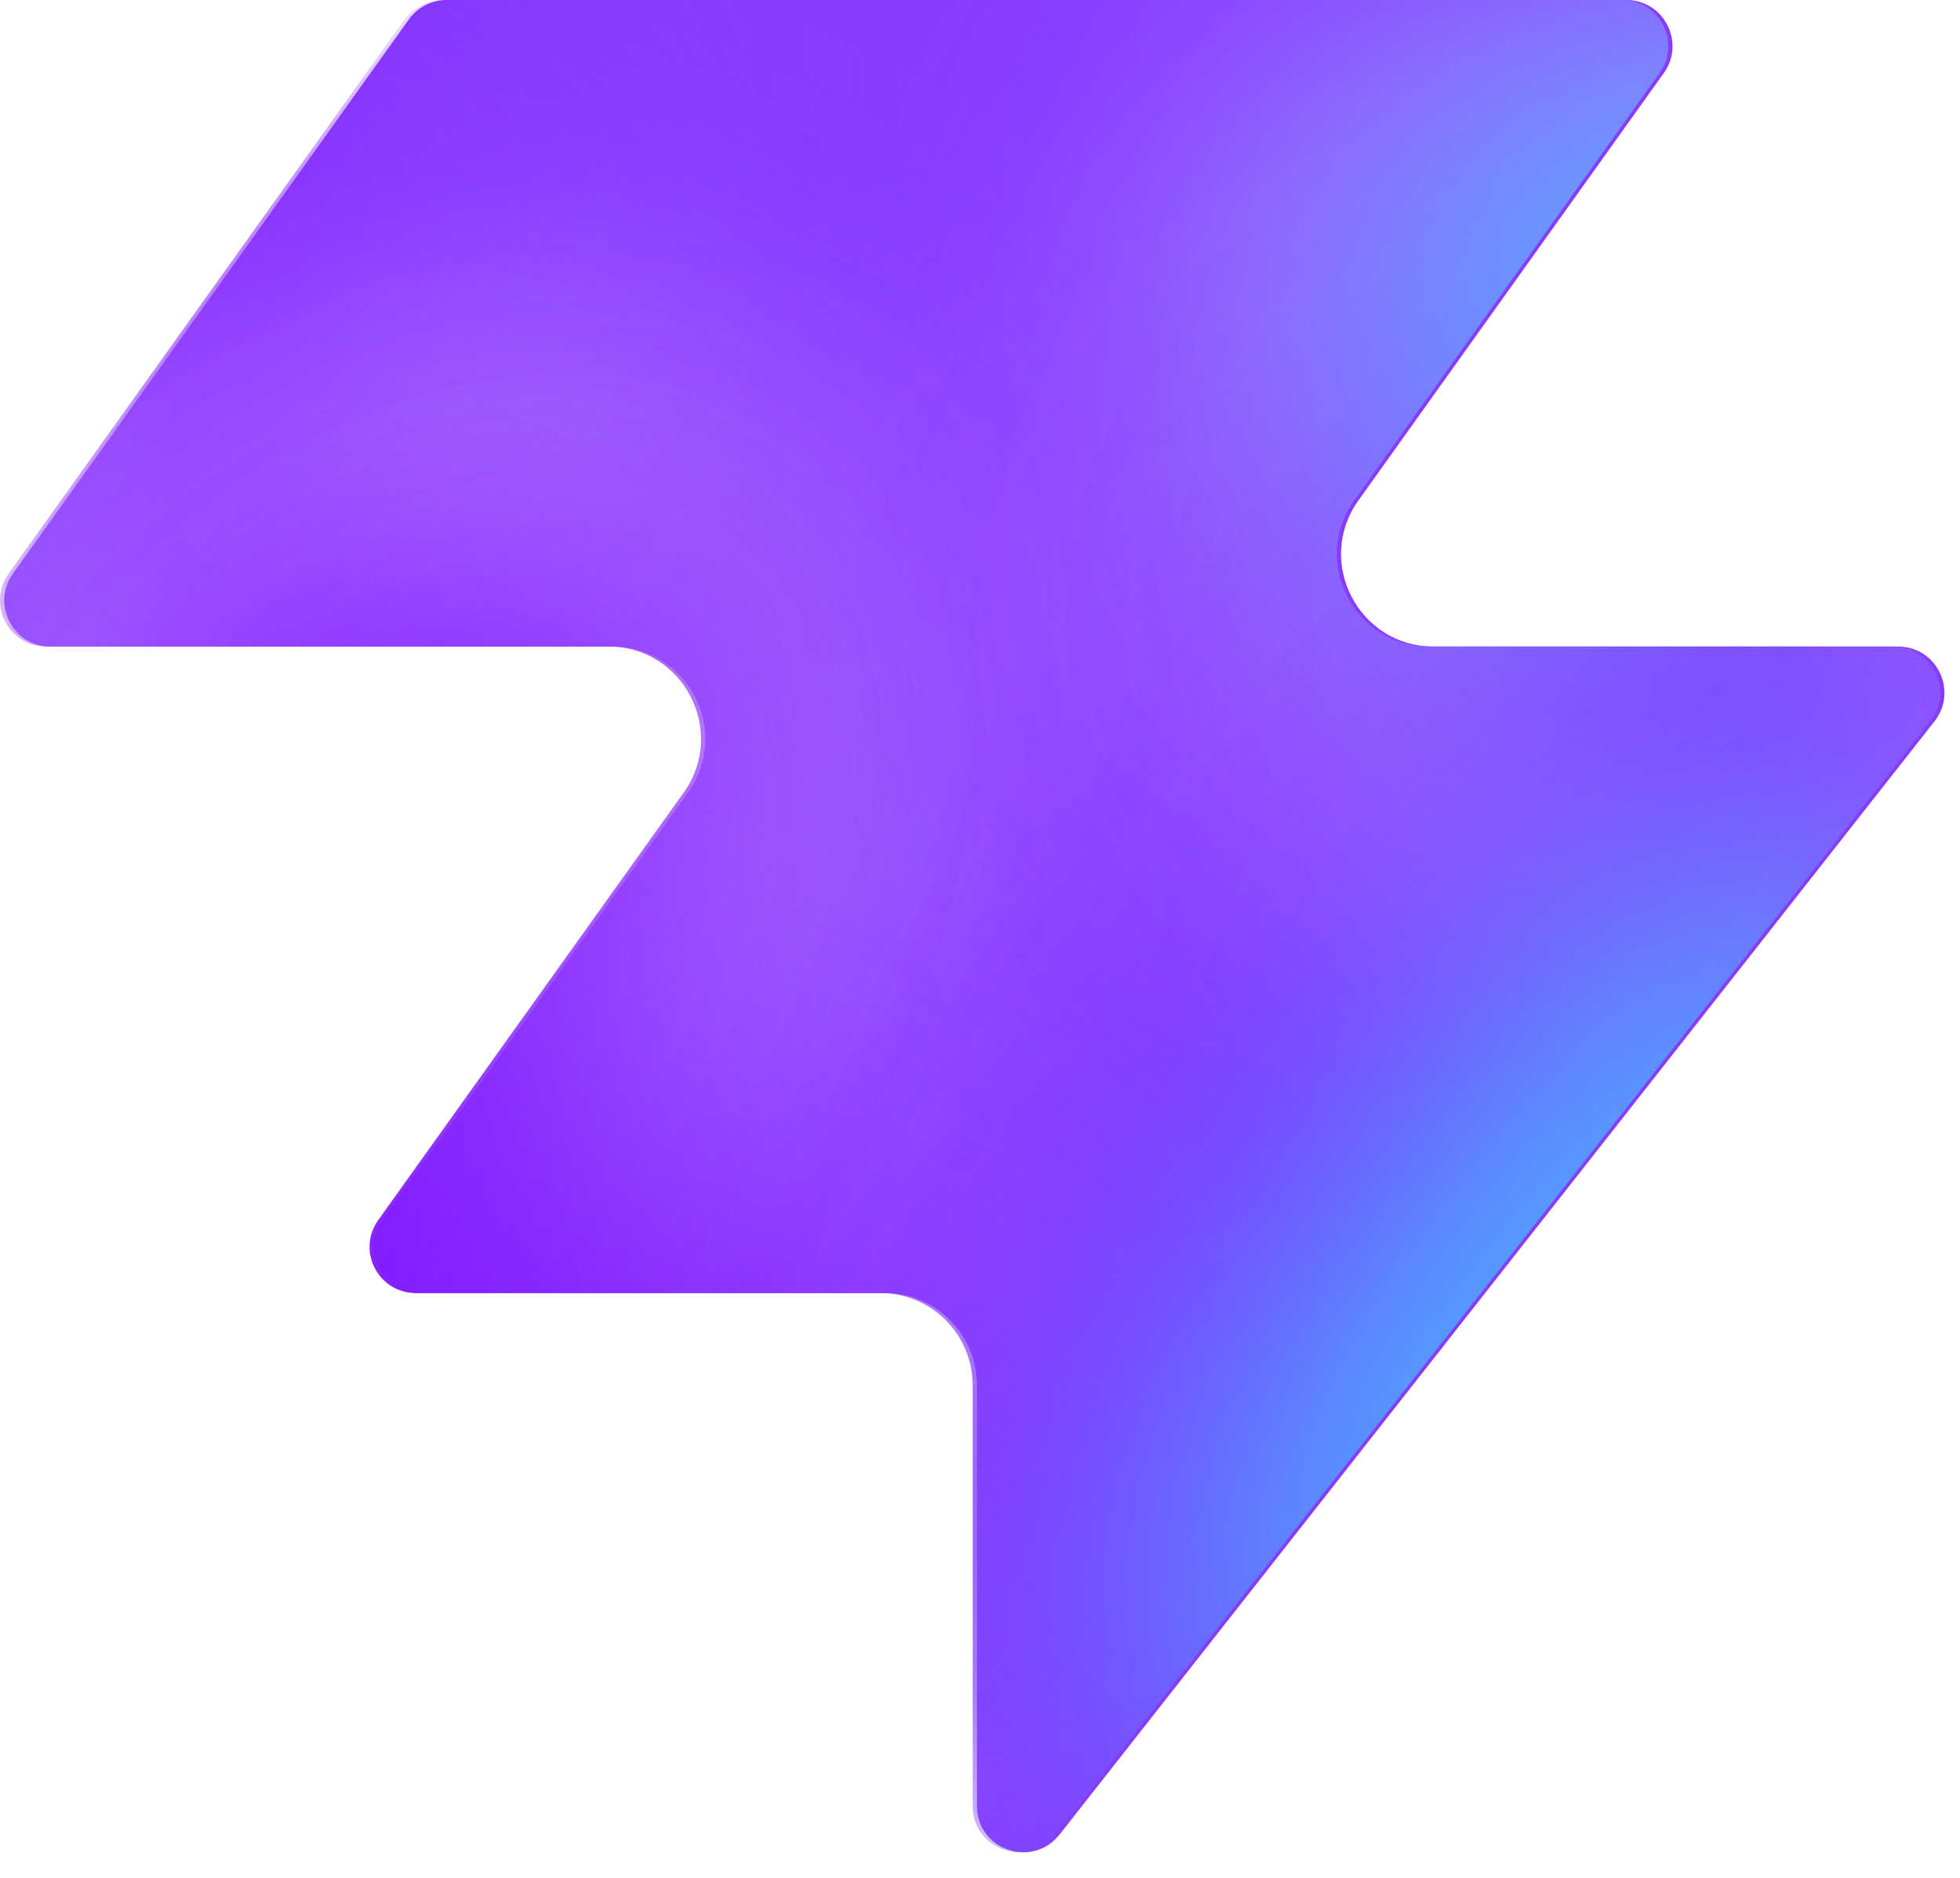
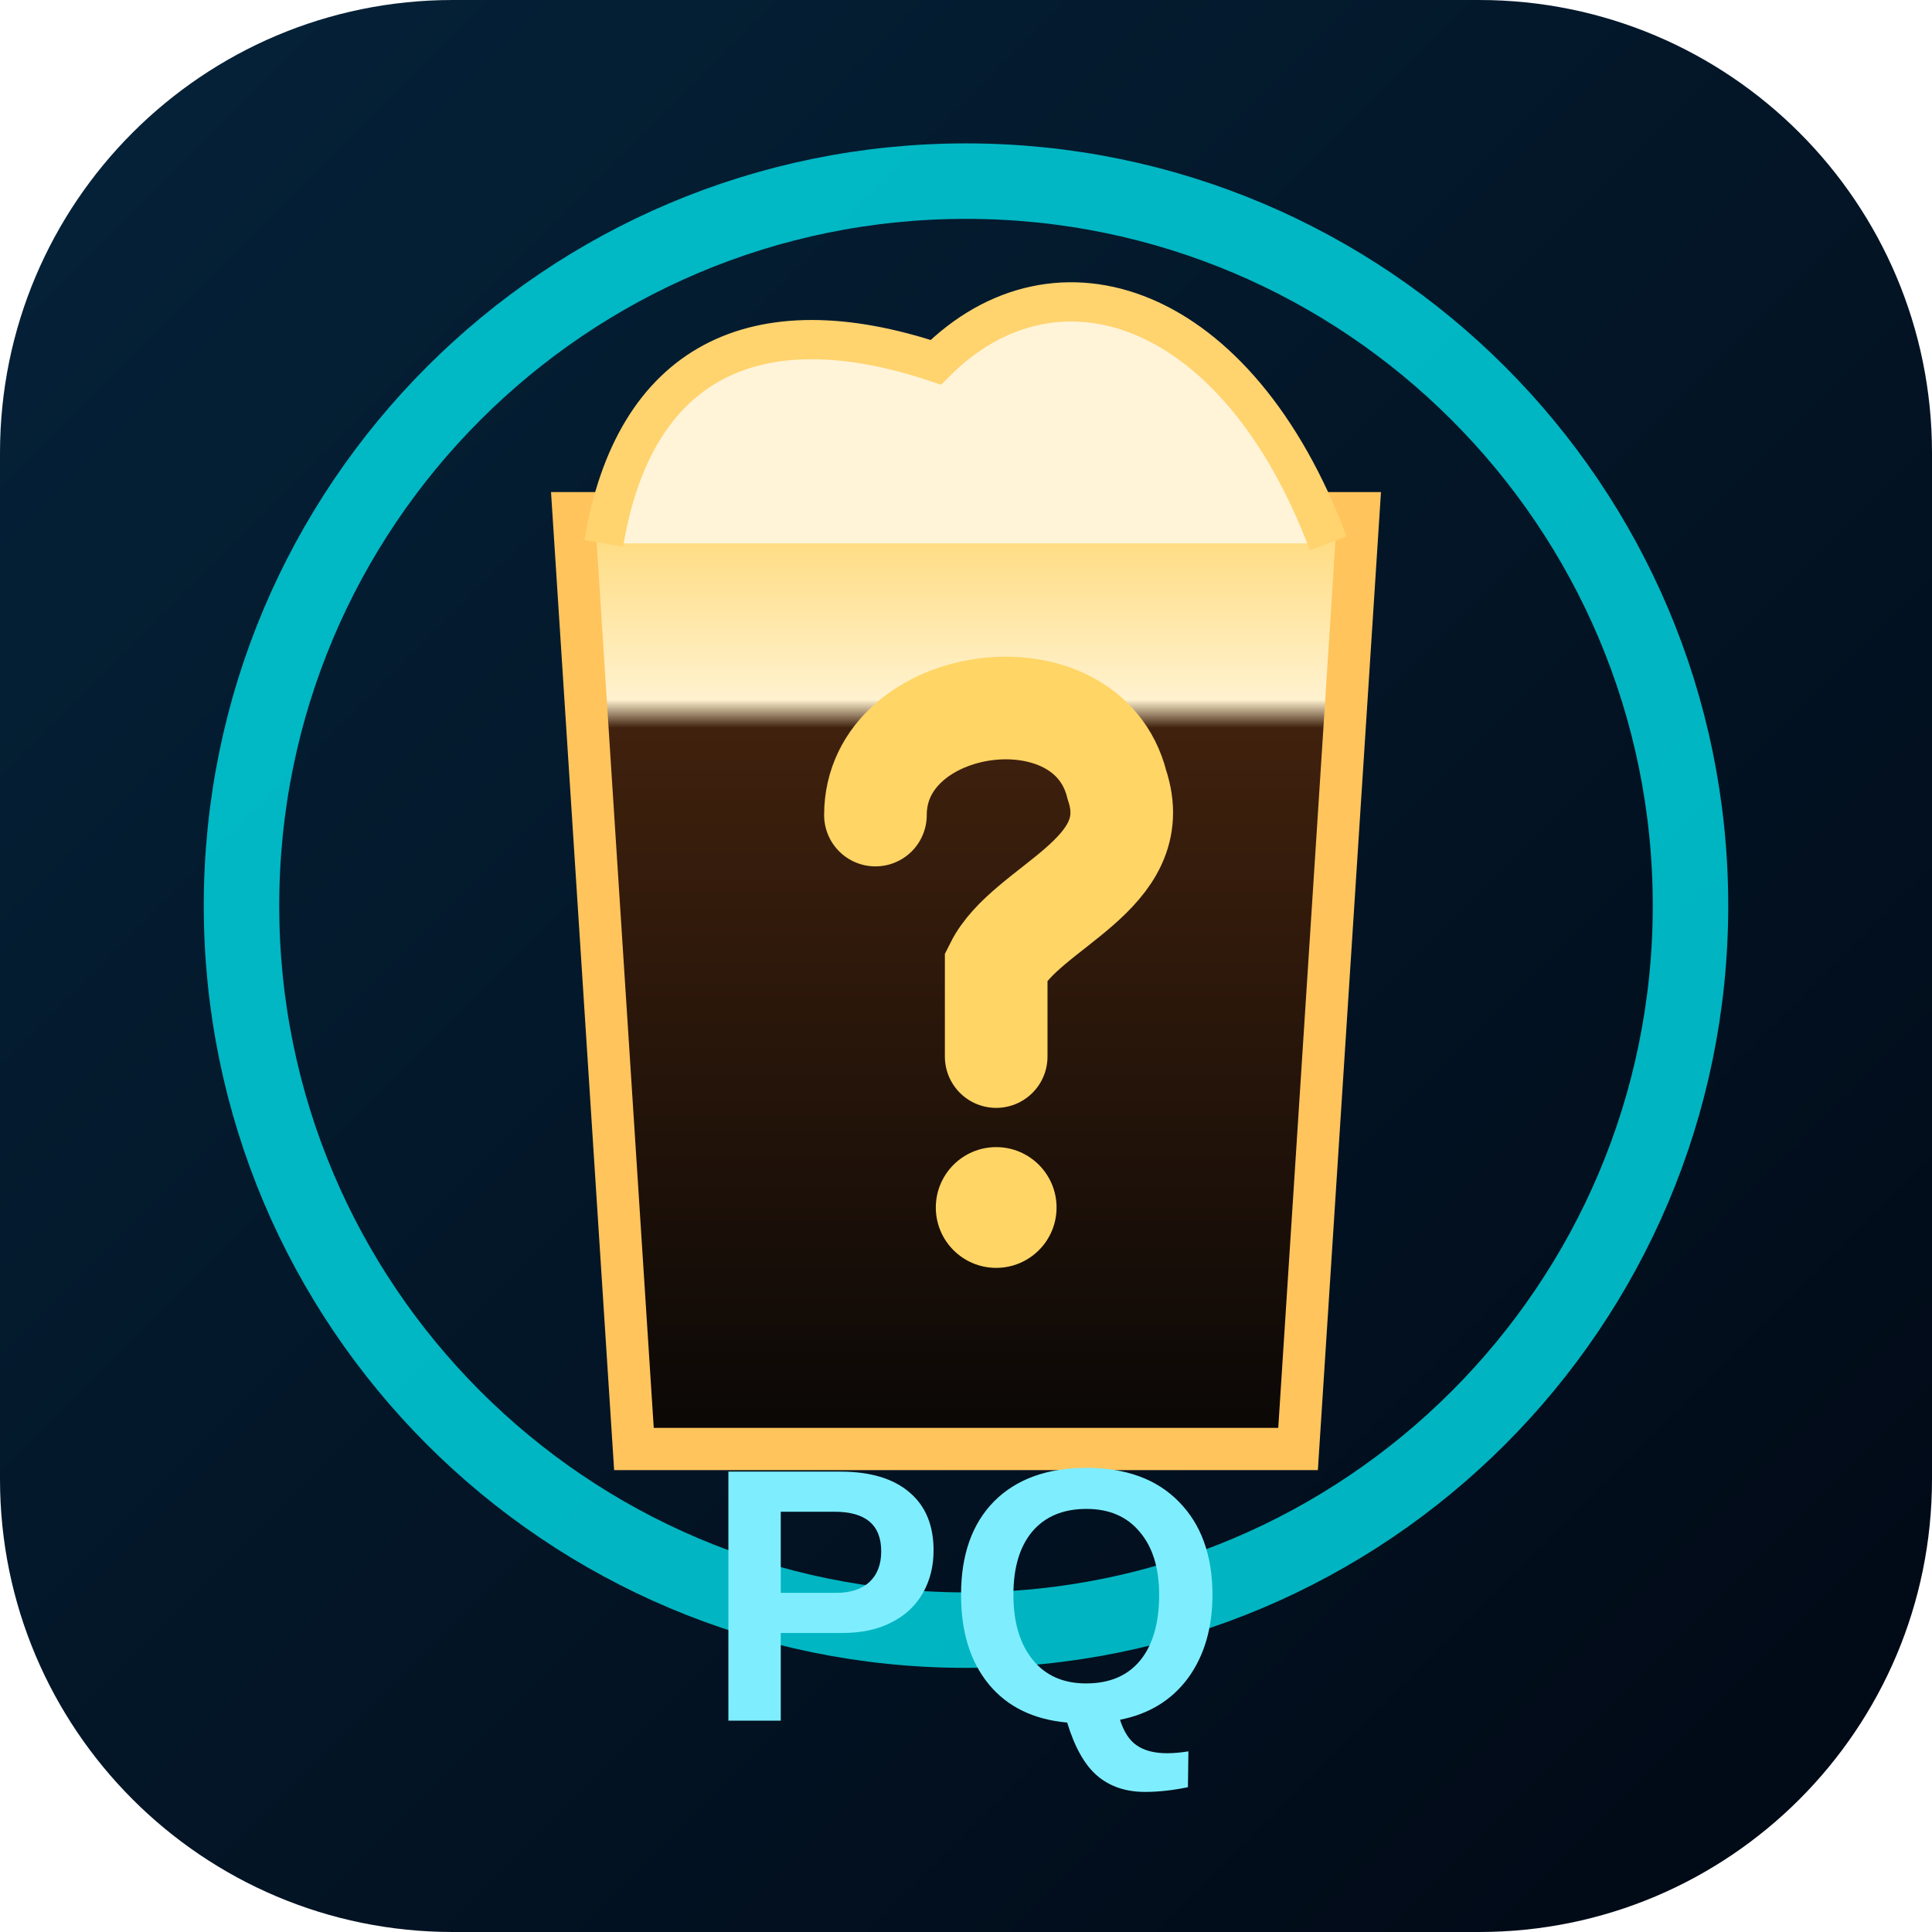
- <svg xmlns="http://www.w3.org/2000/svg" width="48" height="46" fill="none" viewBox="0 0 48 46">
-   <path fill="#863bff" d="M25.946 44.938c-.664.845-2.021.375-2.021-.698V33.937a2.26 2.26 0 0 0-2.262-2.262H10.287c-.92 0-1.456-1.04-.92-1.788l7.48-10.471c1.07-1.497 0-3.578-1.842-3.578H1.237c-.92 0-1.456-1.04-.92-1.788L10.013.474c.214-.297.556-.474.92-.474h28.894c.92 0 1.456 1.04.92 1.788l-7.48 10.471c-1.07 1.498 0 3.579 1.842 3.579h11.377c.943 0 1.473 1.088.89 1.83L25.947 44.94z" style="fill:#863bff;fill:color(display-p3 .525 .23 1);fill-opacity:1" />
-   <mask id="a" width="48" height="46" x="0" y="0" maskUnits="userSpaceOnUse" style="mask-type:alpha">
-     <path fill="#000" d="M25.842 44.938c-.664.844-2.021.375-2.021-.698V33.937a2.26 2.26 0 0 0-2.262-2.262H10.183c-.92 0-1.456-1.04-.92-1.788l7.48-10.471c1.07-1.498 0-3.579-1.842-3.579H1.133c-.92 0-1.456-1.04-.92-1.787L9.91.473c.214-.297.556-.474.92-.474h28.894c.92 0 1.456 1.04.92 1.788l-7.48 10.471c-1.07 1.498 0 3.578 1.842 3.578h11.377c.943 0 1.473 1.088.89 1.832L25.843 44.94z" style="fill:#000;fill-opacity:1" />
-   </mask>
-   <g mask="url(#a)">
-     <g filter="url(#b)">
-       <ellipse cx="5.508" cy="14.704" fill="#ede6ff" rx="5.508" ry="14.704" style="fill:#ede6ff;fill:color(display-p3 .927 .903 1);fill-opacity:1" transform="matrix(.00324 1 1 -.00324 -4.47 31.516)" />
-     </g>
-     <g filter="url(#c)">
-       <ellipse cx="10.399" cy="29.851" fill="#ede6ff" rx="10.399" ry="29.851" style="fill:#ede6ff;fill:color(display-p3 .927 .903 1);fill-opacity:1" transform="matrix(.00324 1 1 -.00324 -39.328 7.883)" />
-     </g>
-     <g filter="url(#d)">
-       <ellipse cx="5.508" cy="30.487" fill="#7e14ff" rx="5.508" ry="30.487" style="fill:#7e14ff;fill:color(display-p3 .492 .077 1);fill-opacity:1" transform="rotate(89.814 -25.913 -14.639)scale(1 -1)" />
-     </g>
-     <g filter="url(#e)">
-       <ellipse cx="5.508" cy="30.599" fill="#7e14ff" rx="5.508" ry="30.599" style="fill:#7e14ff;fill:color(display-p3 .492 .077 1);fill-opacity:1" transform="rotate(89.814 -32.644 -3.334)scale(1 -1)" />
-     </g>
-     <g filter="url(#f)">
-       <ellipse cx="5.508" cy="30.599" fill="#7e14ff" rx="5.508" ry="30.599" style="fill:#7e14ff;fill:color(display-p3 .492 .077 1);fill-opacity:1" transform="matrix(.00324 1 1 -.00324 -34.34 30.47)" />
-     </g>
-     <g filter="url(#g)">
-       <ellipse cx="14.072" cy="22.078" fill="#ede6ff" rx="14.072" ry="22.078" style="fill:#ede6ff;fill:color(display-p3 .927 .903 1);fill-opacity:1" transform="rotate(93.35 24.506 48.493)scale(-1 1)" />
-     </g>
-     <g filter="url(#h)">
-       <ellipse cx="3.47" cy="21.501" fill="#7e14ff" rx="3.47" ry="21.501" style="fill:#7e14ff;fill:color(display-p3 .492 .077 1);fill-opacity:1" transform="rotate(89.009 28.708 47.59)scale(-1 1)" />
-     </g>
-     <g filter="url(#i)">
-       <ellipse cx="3.47" cy="21.501" fill="#7e14ff" rx="3.47" ry="21.501" style="fill:#7e14ff;fill:color(display-p3 .492 .077 1);fill-opacity:1" transform="rotate(89.009 28.708 47.59)scale(-1 1)" />
-     </g>
-     <g filter="url(#j)">
-       <ellipse cx=".387" cy="8.972" fill="#7e14ff" rx="4.407" ry="29.108" style="fill:#7e14ff;fill:color(display-p3 .492 .077 1);fill-opacity:1" transform="rotate(39.51 .387 8.972)" />
-     </g>
-     <g filter="url(#k)">
-       <ellipse cx="47.523" cy="-6.092" fill="#7e14ff" rx="4.407" ry="29.108" style="fill:#7e14ff;fill:color(display-p3 .492 .077 1);fill-opacity:1" transform="rotate(37.892 47.523 -6.092)" />
-     </g>
-     <g filter="url(#l)">
-       <ellipse cx="41.412" cy="6.333" fill="#47bfff" rx="5.971" ry="9.665" style="fill:#47bfff;fill:color(display-p3 .28 .748 1);fill-opacity:1" transform="rotate(37.892 41.412 6.333)" />
-     </g>
-     <g filter="url(#m)">
-       <ellipse cx="-1.879" cy="38.332" fill="#7e14ff" rx="4.407" ry="29.108" style="fill:#7e14ff;fill:color(display-p3 .492 .077 1);fill-opacity:1" transform="rotate(37.892 -1.88 38.332)" />
-     </g>
-     <g filter="url(#n)">
-       <ellipse cx="-1.879" cy="38.332" fill="#7e14ff" rx="4.407" ry="29.108" style="fill:#7e14ff;fill:color(display-p3 .492 .077 1);fill-opacity:1" transform="rotate(37.892 -1.88 38.332)" />
-     </g>
-     <g filter="url(#o)">
-       <ellipse cx="35.651" cy="29.907" fill="#7e14ff" rx="4.407" ry="29.108" style="fill:#7e14ff;fill:color(display-p3 .492 .077 1);fill-opacity:1" transform="rotate(37.892 35.651 29.907)" />
-     </g>
-     <g filter="url(#p)">
-       <ellipse cx="38.418" cy="32.4" fill="#47bfff" rx="5.971" ry="15.297" style="fill:#47bfff;fill:color(display-p3 .28 .748 1);fill-opacity:1" transform="rotate(37.892 38.418 32.4)" />
-     </g>
-   </g>
+ <svg xmlns="http://www.w3.org/2000/svg" viewBox="0 0 64 64">
  <defs>
-     <filter id="b" width="60.045" height="41.654" x="-19.77" y="16.149" color-interpolation-filters="sRGB" filterUnits="userSpaceOnUse">
-       <feFlood flood-opacity="0" result="BackgroundImageFix" />
-       <feBlend in="SourceGraphic" in2="BackgroundImageFix" result="shape" />
-       <feGaussianBlur result="effect1_foregroundBlur_2002_17158" stdDeviation="7.659" />
-     </filter>
-     <filter id="c" width="90.34" height="51.437" x="-54.613" y="-7.533" color-interpolation-filters="sRGB" filterUnits="userSpaceOnUse">
-       <feFlood flood-opacity="0" result="BackgroundImageFix" />
-       <feBlend in="SourceGraphic" in2="BackgroundImageFix" result="shape" />
-       <feGaussianBlur result="effect1_foregroundBlur_2002_17158" stdDeviation="7.659" />
-     </filter>
-     <filter id="d" width="79.355" height="29.4" x="-49.64" y="2.03" color-interpolation-filters="sRGB" filterUnits="userSpaceOnUse">
-       <feFlood flood-opacity="0" result="BackgroundImageFix" />
-       <feBlend in="SourceGraphic" in2="BackgroundImageFix" result="shape" />
-       <feGaussianBlur result="effect1_foregroundBlur_2002_17158" stdDeviation="4.596" />
-     </filter>
-     <filter id="e" width="79.579" height="29.4" x="-45.045" y="20.029" color-interpolation-filters="sRGB" filterUnits="userSpaceOnUse">
-       <feFlood flood-opacity="0" result="BackgroundImageFix" />
-       <feBlend in="SourceGraphic" in2="BackgroundImageFix" result="shape" />
-       <feGaussianBlur result="effect1_foregroundBlur_2002_17158" stdDeviation="4.596" />
-     </filter>
-     <filter id="f" width="79.579" height="29.4" x="-43.513" y="21.178" color-interpolation-filters="sRGB" filterUnits="userSpaceOnUse">
-       <feFlood flood-opacity="0" result="BackgroundImageFix" />
-       <feBlend in="SourceGraphic" in2="BackgroundImageFix" result="shape" />
-       <feGaussianBlur result="effect1_foregroundBlur_2002_17158" stdDeviation="4.596" />
-     </filter>
-     <filter id="g" width="74.749" height="58.852" x="15.756" y="-17.901" color-interpolation-filters="sRGB" filterUnits="userSpaceOnUse">
-       <feFlood flood-opacity="0" result="BackgroundImageFix" />
-       <feBlend in="SourceGraphic" in2="BackgroundImageFix" result="shape" />
-       <feGaussianBlur result="effect1_foregroundBlur_2002_17158" stdDeviation="7.659" />
-     </filter>
-     <filter id="h" width="61.377" height="25.362" x="23.548" y="2.284" color-interpolation-filters="sRGB" filterUnits="userSpaceOnUse">
-       <feFlood flood-opacity="0" result="BackgroundImageFix" />
-       <feBlend in="SourceGraphic" in2="BackgroundImageFix" result="shape" />
-       <feGaussianBlur result="effect1_foregroundBlur_2002_17158" stdDeviation="4.596" />
-     </filter>
-     <filter id="i" width="61.377" height="25.362" x="23.548" y="2.284" color-interpolation-filters="sRGB" filterUnits="userSpaceOnUse">
-       <feFlood flood-opacity="0" result="BackgroundImageFix" />
-       <feBlend in="SourceGraphic" in2="BackgroundImageFix" result="shape" />
-       <feGaussianBlur result="effect1_foregroundBlur_2002_17158" stdDeviation="4.596" />
-     </filter>
-     <filter id="j" width="56.045" height="63.649" x="-27.636" y="-22.853" color-interpolation-filters="sRGB" filterUnits="userSpaceOnUse">
-       <feFlood flood-opacity="0" result="BackgroundImageFix" />
-       <feBlend in="SourceGraphic" in2="BackgroundImageFix" result="shape" />
-       <feGaussianBlur result="effect1_foregroundBlur_2002_17158" stdDeviation="4.596" />
-     </filter>
-     <filter id="k" width="54.814" height="64.646" x="20.116" y="-38.415" color-interpolation-filters="sRGB" filterUnits="userSpaceOnUse">
-       <feFlood flood-opacity="0" result="BackgroundImageFix" />
-       <feBlend in="SourceGraphic" in2="BackgroundImageFix" result="shape" />
-       <feGaussianBlur result="effect1_foregroundBlur_2002_17158" stdDeviation="4.596" />
-     </filter>
-     <filter id="l" width="33.541" height="35.313" x="24.641" y="-11.323" color-interpolation-filters="sRGB" filterUnits="userSpaceOnUse">
-       <feFlood flood-opacity="0" result="BackgroundImageFix" />
-       <feBlend in="SourceGraphic" in2="BackgroundImageFix" result="shape" />
-       <feGaussianBlur result="effect1_foregroundBlur_2002_17158" stdDeviation="4.596" />
-     </filter>
-     <filter id="m" width="54.814" height="64.646" x="-29.286" y="6.009" color-interpolation-filters="sRGB" filterUnits="userSpaceOnUse">
-       <feFlood flood-opacity="0" result="BackgroundImageFix" />
-       <feBlend in="SourceGraphic" in2="BackgroundImageFix" result="shape" />
-       <feGaussianBlur result="effect1_foregroundBlur_2002_17158" stdDeviation="4.596" />
-     </filter>
-     <filter id="n" width="54.814" height="64.646" x="-29.286" y="6.009" color-interpolation-filters="sRGB" filterUnits="userSpaceOnUse">
-       <feFlood flood-opacity="0" result="BackgroundImageFix" />
-       <feBlend in="SourceGraphic" in2="BackgroundImageFix" result="shape" />
-       <feGaussianBlur result="effect1_foregroundBlur_2002_17158" stdDeviation="4.596" />
-     </filter>
-     <filter id="o" width="54.814" height="64.646" x="8.244" y="-2.416" color-interpolation-filters="sRGB" filterUnits="userSpaceOnUse">
-       <feFlood flood-opacity="0" result="BackgroundImageFix" />
-       <feBlend in="SourceGraphic" in2="BackgroundImageFix" result="shape" />
-       <feGaussianBlur result="effect1_foregroundBlur_2002_17158" stdDeviation="4.596" />
-     </filter>
-     <filter id="p" width="39.409" height="43.623" x="18.713" y="10.588" color-interpolation-filters="sRGB" filterUnits="userSpaceOnUse">
-       <feFlood flood-opacity="0" result="BackgroundImageFix" />
-       <feBlend in="SourceGraphic" in2="BackgroundImageFix" result="shape" />
-       <feGaussianBlur result="effect1_foregroundBlur_2002_17158" stdDeviation="4.596" />
-     </filter>
+     <linearGradient id="bg" x1="0" y1="0" x2="1" y2="1">
+       <stop stop-color="#05233a" />
+       <stop offset="1" stop-color="#010814" />
+     </linearGradient>
+     <linearGradient id="beer" x1="0" y1="0" x2="0" y2="1">
+       <stop stop-color="#ffd976" />
+       <stop offset=".2" stop-color="#fff2cf" />
+       <stop offset=".23" stop-color="#40210d" />
+       <stop offset="1" stop-color="#090706" />
+     </linearGradient>
  </defs>
+   <rect width="64" height="64" rx="15" fill="url(#bg)" />
+   <circle cx="32" cy="30" r="24" fill="none" stroke="#00dfea" stroke-width="2.5" opacity=".8" />
+   <path d="M19 17h26l-2 31H21z" fill="url(#beer)" stroke="#ffc45c" stroke-width="1.4" />
+   <path d="M20 18c1-6 5-8 11-6 4-4 10-2 13 6" fill="#fff4d8" stroke="#ffd36e" stroke-width="1.3" />
+   <path d="M29 27c0-4 7-5 8-1 1 3-3 4-4 6v3" fill="none" stroke="#ffd565" stroke-linecap="round" stroke-width="3.4" />
+   <circle cx="33" cy="40" r="2" fill="#ffd565" />
+   <text x="32" y="57" fill="#7eeeff" font-family="Arial,sans-serif" font-size="12" font-weight="700" text-anchor="middle">PQ</text>
</svg>
